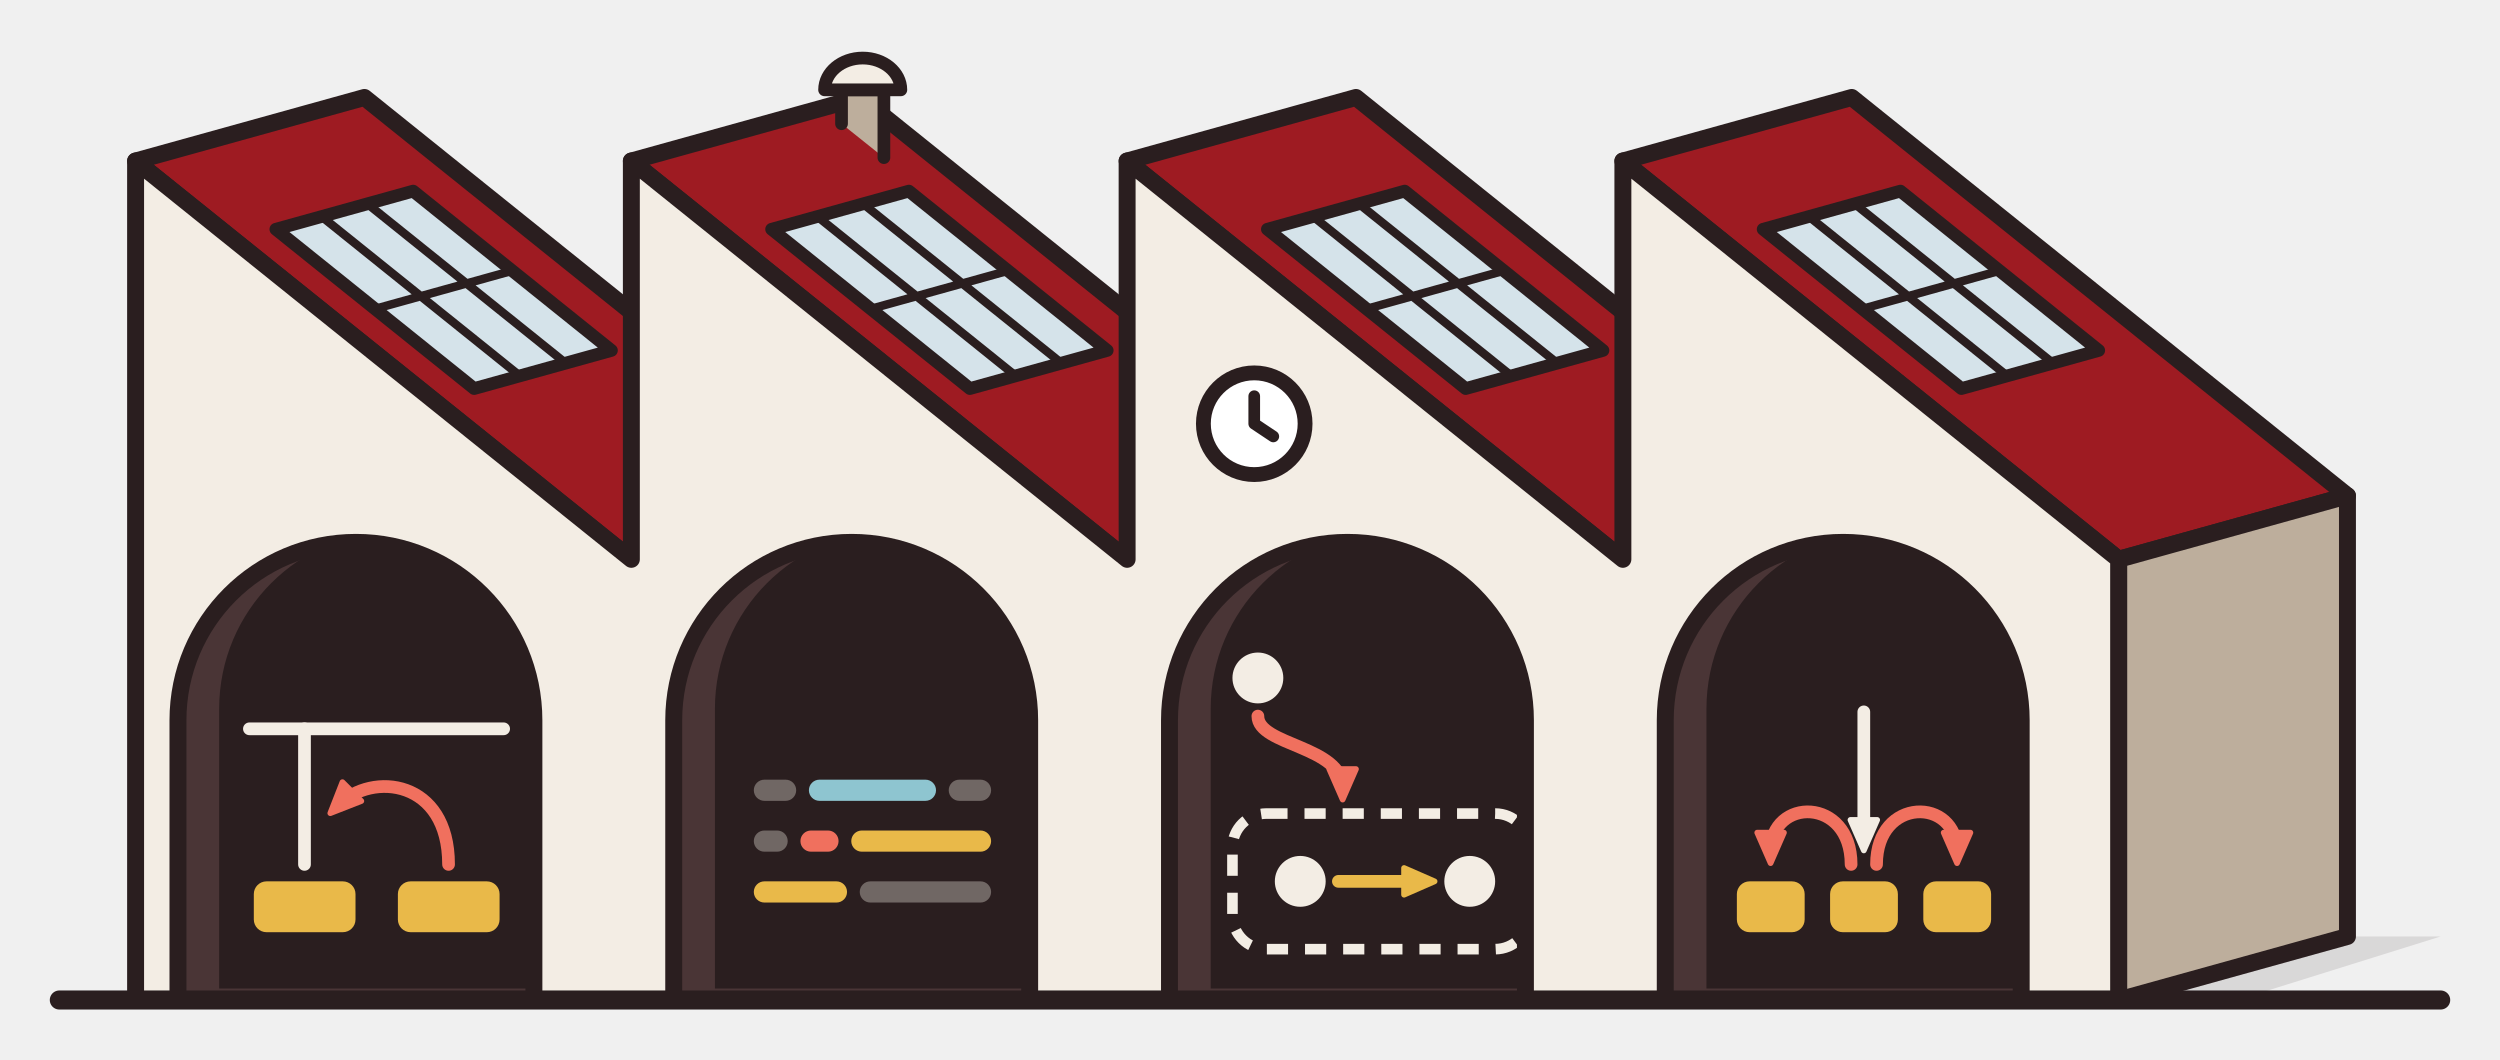
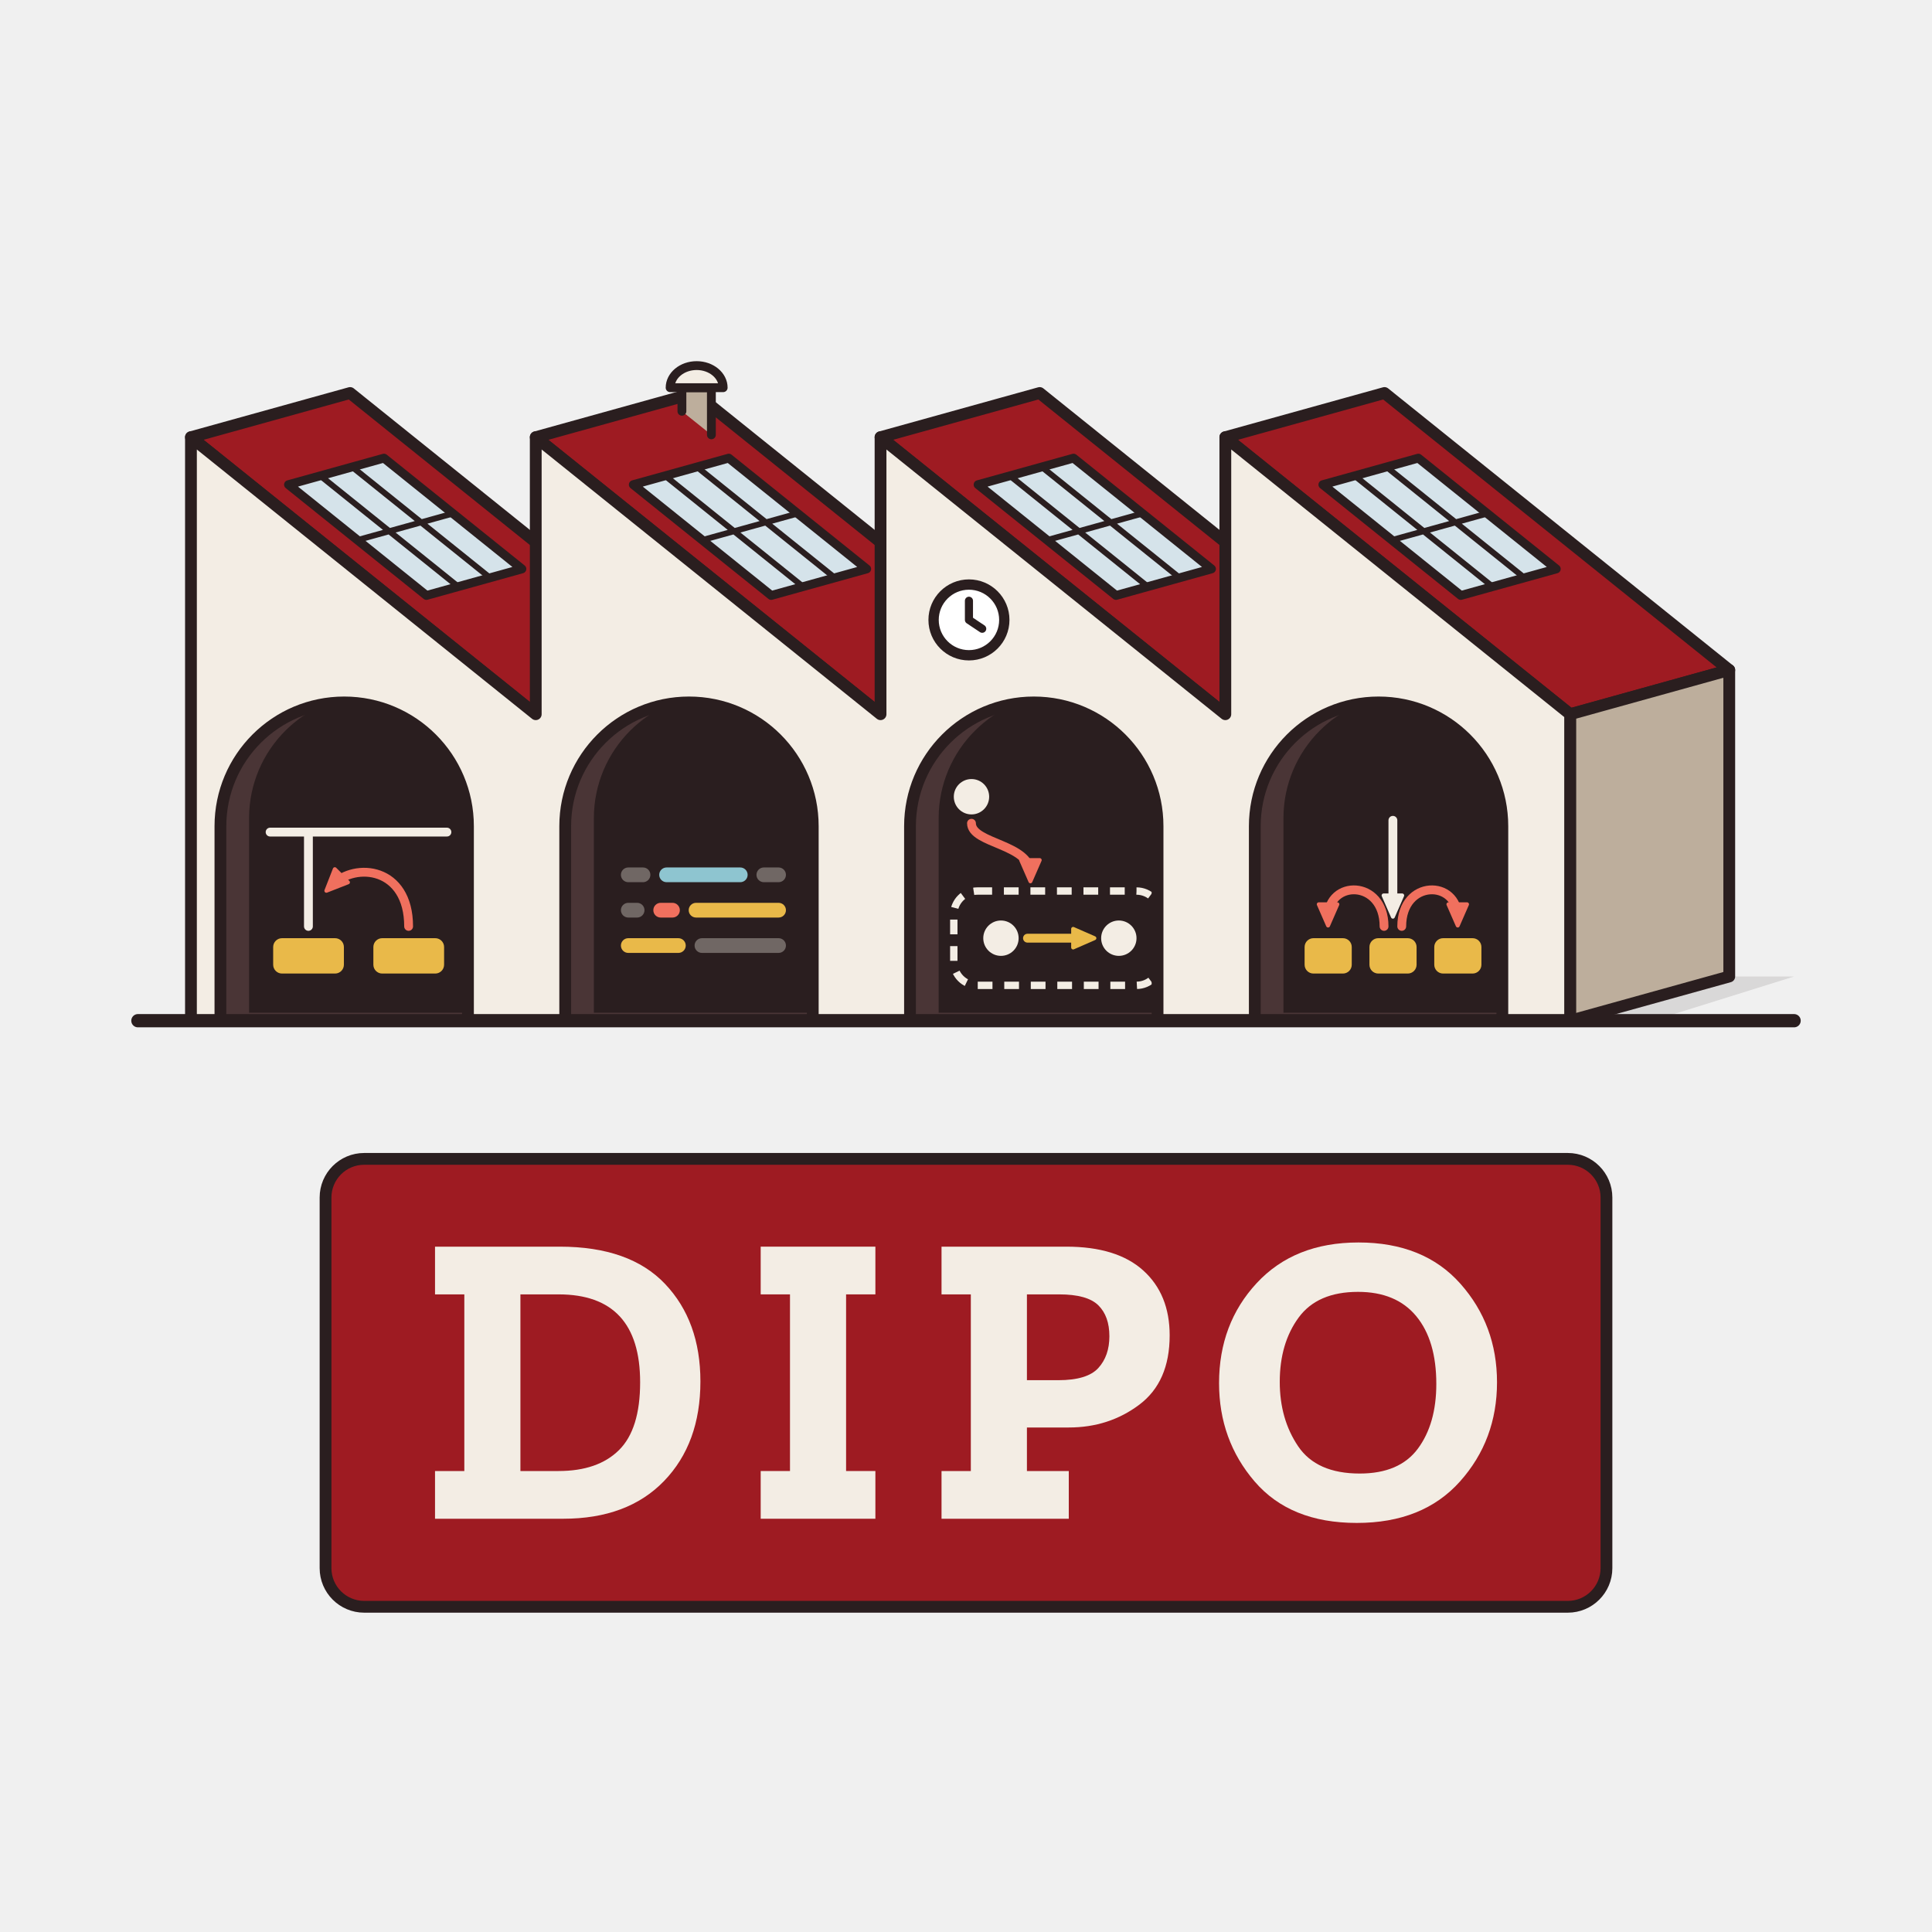
- <svg xmlns="http://www.w3.org/2000/svg" viewBox="8 54 590 250" width="590" height="250">
-   <defs>
-     <marker id="mc" viewBox="0 0 10 10" refX="6" refY="5" markerWidth="9" markerHeight="9" markerUnits="userSpaceOnUse" orient="auto">
-       <path d="M1 1.5 L9 5 L1 8.5 Z" fill="#F0705E" stroke="#F0705E" stroke-width="1.5" stroke-linejoin="round" />
-     </marker>
-     <marker id="mm" viewBox="0 0 10 10" refX="6" refY="5" markerWidth="9" markerHeight="9" markerUnits="userSpaceOnUse" orient="auto">
-       <path d="M1 1.5 L9 5 L1 8.5 Z" fill="#E9B949" stroke="#E9B949" stroke-width="1.5" stroke-linejoin="round" />
-     </marker>
-     <marker id="mw" viewBox="0 0 10 10" refX="6" refY="5" markerWidth="9" markerHeight="9" markerUnits="userSpaceOnUse" orient="auto">
-       <path d="M1 1.5 L9 5 L1 8.5 Z" fill="#F3EDE4" stroke="#F3EDE4" stroke-width="1.5" stroke-linejoin="round" />
-     </marker>
-     <clipPath id="d0">
-       <path d="M50.0 290 V224.0 A42.0 42.0 0 0 1 134.0 224.0 V290 Z" />
-     </clipPath>
-     <clipPath id="d1">
-       <path d="M167.0 290 V224.0 A42.0 42.0 0 0 1 251.0 224.0 V290 Z" />
-     </clipPath>
-     <clipPath id="d2">
-       <path d="M284.0 290 V224.0 A42.0 42.0 0 0 1 368.0 224.0 V290 Z" />
-     </clipPath>
-     <clipPath id="d3">
-       <path d="M401.0 290 V224.0 A42.0 42.0 0 0 1 485.0 224.0 V290 Z" />
-     </clipPath>
-   </defs>
-   <polygon points="508.0,290.0 562.0,275.0 584.0,275.0 536.0,290.0" fill="#2A1E1F" opacity="0.12" />
-   <polygon points="40.0,92.0 157.0,186.0 211.0,171.0 94.0,77.0" fill="#9E1B22" stroke="#2A1E1F" stroke-width="4" stroke-linejoin="round" />
-   <polygon points="73.1,108.1 119.9,145.7 152.3,136.7 105.5,99.1" fill="#D5E3EA" stroke="#2A1E1F" stroke-width="3" stroke-linejoin="round" />
-   <path d="M96.5 126.9 L128.9 117.9 M83.9 105.1 L130.7 142.7 M94.7 102.1 L141.5 139.7 " stroke="#2A1E1F" stroke-width="2" stroke-linecap="round" />
-   <polygon points="157.0,92.0 274.0,186.0 328.0,171.0 211.0,77.0" fill="#9E1B22" stroke="#2A1E1F" stroke-width="4" stroke-linejoin="round" />
-   <polygon points="190.1,108.1 236.9,145.7 269.3,136.7 222.5,99.1" fill="#D5E3EA" stroke="#2A1E1F" stroke-width="3" stroke-linejoin="round" />
-   <path d="M213.5 126.9 L245.9 117.9 M200.9 105.1 L247.7 142.7 M211.7 102.1 L258.5 139.7 " stroke="#2A1E1F" stroke-width="2" stroke-linecap="round" />
-   <path d="M206.6 83.2 V75.2 H216.6 V91.2 Z" fill="#BDAE9C" />
-   <path d="M206.6 83.2 V75.2 H216.6 V91.2" fill="none" stroke="#2A1E1F" stroke-width="3" stroke-linejoin="round" stroke-linecap="round" />
-   <path d="M202.6 75.2 A9 7.5 0 0 1 220.6 75.2 Z" fill="#F3EDE4" stroke="#2A1E1F" stroke-width="3" stroke-linejoin="round" />
-   <polygon points="274.0,92.0 391.0,186.0 445.0,171.0 328.0,77.0" fill="#9E1B22" stroke="#2A1E1F" stroke-width="4" stroke-linejoin="round" />
-   <polygon points="307.1,108.1 353.9,145.7 386.3,136.7 339.5,99.1" fill="#D5E3EA" stroke="#2A1E1F" stroke-width="3" stroke-linejoin="round" />
-   <path d="M330.5 126.9 L362.9 117.9 M317.9 105.1 L364.7 142.7 M328.7 102.1 L375.5 139.7 " stroke="#2A1E1F" stroke-width="2" stroke-linecap="round" />
-   <polygon points="391.0,92.0 508.0,186.0 562.0,171.0 445.0,77.0" fill="#9E1B22" stroke="#2A1E1F" stroke-width="4" stroke-linejoin="round" />
-   <polygon points="424.1,108.1 470.9,145.7 503.3,136.7 456.5,99.1" fill="#D5E3EA" stroke="#2A1E1F" stroke-width="3" stroke-linejoin="round" />
-   <path d="M447.5 126.9 L479.9 117.9 M434.9 105.1 L481.7 142.7 M445.7 102.1 L492.5 139.7 " stroke="#2A1E1F" stroke-width="2" stroke-linecap="round" />
-   <polygon points="508.0,290.0 508.0,186.0 562.0,171.0 562.0,275.0" fill="#BDAE9C" stroke="#2A1E1F" stroke-width="4" stroke-linejoin="round" />
-   <polygon points="40.0,290.0 40.0,92.0 157.0,186.0 157.0,92.0 274.0,186.0 274.0,92.0 391.0,186.0 391.0,92.0 508.0,186.0 508.0,290.0" fill="#F3EDE4" stroke="#2A1E1F" stroke-width="4" stroke-linejoin="round" />
-   <path d="M50.0 290 V224.0 A42.0 42.0 0 0 1 134.0 224.0 V290 Z" fill="#4A3536" />
-   <g clip-path="url(#d0)">
-     <path d="M50.0 290 V224.0 A42.0 42.0 0 0 1 134.0 224.0 V290 Z" fill="#2A1E1F" transform="translate(9.72 -2.70)" />
-     <path d="M66.86 226 H126.86" fill="none" stroke="#F3EDE4" stroke-width="3" stroke-linecap="round" stroke-linejoin="round" />
-     <path d="M79.86 226 V258" fill="none" stroke="#F3EDE4" stroke-width="3" stroke-linecap="round" stroke-linejoin="round" />
-     <path d="M113.86 258 C113.86 238 95.86 236 87.86 244" fill="none" stroke="#F0705E" stroke-width="3" stroke-linecap="round" stroke-linejoin="round" marker-end="url(#mc)" />
-     <rect x="67.9" y="262.0" width="24" height="12" rx="3" fill="#E9B949" />
-     <rect x="101.9" y="262.0" width="24" height="12" rx="3" fill="#E9B949" />
+ <svg xmlns="http://www.w3.org/2000/svg" viewBox="0 0 600 600" width="600" height="600">
+   <svg x="30.0" y="101.0" width="540" height="228.8" viewBox="8 54 590 250">
+     <defs>
+       <marker id="mc" viewBox="0 0 10 10" refX="6" refY="5" markerWidth="9" markerHeight="9" markerUnits="userSpaceOnUse" orient="auto">
+         <path d="M1 1.5 L9 5 L1 8.5 Z" fill="#F0705E" stroke="#F0705E" stroke-width="1.5" stroke-linejoin="round" />
+       </marker>
+       <marker id="mm" viewBox="0 0 10 10" refX="6" refY="5" markerWidth="9" markerHeight="9" markerUnits="userSpaceOnUse" orient="auto">
+         <path d="M1 1.5 L9 5 L1 8.5 Z" fill="#E9B949" stroke="#E9B949" stroke-width="1.5" stroke-linejoin="round" />
+       </marker>
+       <marker id="mw" viewBox="0 0 10 10" refX="6" refY="5" markerWidth="9" markerHeight="9" markerUnits="userSpaceOnUse" orient="auto">
+         <path d="M1 1.5 L9 5 L1 8.5 Z" fill="#F3EDE4" stroke="#F3EDE4" stroke-width="1.5" stroke-linejoin="round" />
+       </marker>
+       <clipPath id="d0">
+         <path d="M50.0 290 V224.0 A42.0 42.0 0 0 1 134.0 224.0 V290 Z" />
+       </clipPath>
+       <clipPath id="d1">
+         <path d="M167.0 290 V224.0 A42.0 42.0 0 0 1 251.0 224.0 V290 Z" />
+       </clipPath>
+       <clipPath id="d2">
+         <path d="M284.0 290 V224.0 A42.0 42.0 0 0 1 368.0 224.0 V290 Z" />
+       </clipPath>
+       <clipPath id="d3">
+         <path d="M401.0 290 V224.0 A42.0 42.0 0 0 1 485.0 224.0 V290 Z" />
+       </clipPath>
+     </defs>
+     <polygon points="508.0,290.0 562.0,275.0 584.0,275.0 536.0,290.0" fill="#2A1E1F" opacity="0.12" />
+     <polygon points="40.0,92.0 157.0,186.0 211.0,171.0 94.0,77.0" fill="#9E1B22" stroke="#2A1E1F" stroke-width="4" stroke-linejoin="round" />
+     <polygon points="73.1,108.1 119.9,145.7 152.3,136.7 105.5,99.1" fill="#D5E3EA" stroke="#2A1E1F" stroke-width="3" stroke-linejoin="round" />
+     <path d="M96.5 126.9 L128.9 117.9 M83.9 105.1 L130.7 142.7 M94.7 102.1 L141.5 139.7 " stroke="#2A1E1F" stroke-width="2" stroke-linecap="round" />
+     <polygon points="157.0,92.0 274.0,186.0 328.0,171.0 211.0,77.0" fill="#9E1B22" stroke="#2A1E1F" stroke-width="4" stroke-linejoin="round" />
+     <polygon points="190.1,108.1 236.9,145.7 269.3,136.7 222.5,99.1" fill="#D5E3EA" stroke="#2A1E1F" stroke-width="3" stroke-linejoin="round" />
+     <path d="M213.5 126.9 L245.9 117.9 M200.9 105.1 L247.7 142.7 M211.7 102.1 L258.5 139.7 " stroke="#2A1E1F" stroke-width="2" stroke-linecap="round" />
+     <path d="M206.6 83.2 V75.2 H216.6 V91.2 Z" fill="#BDAE9C" />
+     <path d="M206.6 83.2 V75.2 H216.6 V91.2" fill="none" stroke="#2A1E1F" stroke-width="3" stroke-linejoin="round" stroke-linecap="round" />
+     <path d="M202.6 75.2 A9 7.5 0 0 1 220.6 75.2 Z" fill="#F3EDE4" stroke="#2A1E1F" stroke-width="3" stroke-linejoin="round" />
+     <polygon points="274.0,92.0 391.0,186.0 445.0,171.0 328.0,77.0" fill="#9E1B22" stroke="#2A1E1F" stroke-width="4" stroke-linejoin="round" />
+     <polygon points="307.1,108.1 353.9,145.7 386.3,136.7 339.5,99.1" fill="#D5E3EA" stroke="#2A1E1F" stroke-width="3" stroke-linejoin="round" />
+     <path d="M330.5 126.9 L362.9 117.9 M317.9 105.1 L364.7 142.7 M328.7 102.1 L375.5 139.7 " stroke="#2A1E1F" stroke-width="2" stroke-linecap="round" />
+     <polygon points="391.0,92.0 508.0,186.0 562.0,171.0 445.0,77.0" fill="#9E1B22" stroke="#2A1E1F" stroke-width="4" stroke-linejoin="round" />
+     <polygon points="424.1,108.1 470.9,145.7 503.3,136.7 456.5,99.1" fill="#D5E3EA" stroke="#2A1E1F" stroke-width="3" stroke-linejoin="round" />
+     <path d="M447.5 126.9 L479.9 117.9 M434.9 105.1 L481.7 142.7 M445.7 102.1 L492.5 139.7 " stroke="#2A1E1F" stroke-width="2" stroke-linecap="round" />
+     <polygon points="508.0,290.0 508.0,186.0 562.0,171.0 562.0,275.0" fill="#BDAE9C" stroke="#2A1E1F" stroke-width="4" stroke-linejoin="round" />
+     <polygon points="40.0,290.0 40.0,92.0 157.0,186.0 157.0,92.0 274.0,186.0 274.0,92.0 391.0,186.0 391.0,92.0 508.0,186.0 508.0,290.0" fill="#F3EDE4" stroke="#2A1E1F" stroke-width="4" stroke-linejoin="round" />
+     <path d="M50.0 290 V224.0 A42.0 42.0 0 0 1 134.0 224.0 V290 Z" fill="#4A3536" />
+     <g clip-path="url(#d0)">
+       <path d="M50.0 290 V224.0 A42.0 42.0 0 0 1 134.0 224.0 V290 Z" fill="#2A1E1F" transform="translate(9.72 -2.70)" />
+       <path d="M66.86 226 H126.86" fill="none" stroke="#F3EDE4" stroke-width="3" stroke-linecap="round" stroke-linejoin="round" />
+       <path d="M79.86 226 V258" fill="none" stroke="#F3EDE4" stroke-width="3" stroke-linecap="round" stroke-linejoin="round" />
+       <path d="M113.86 258 C113.86 238 95.86 236 87.86 244" fill="none" stroke="#F0705E" stroke-width="3" stroke-linecap="round" stroke-linejoin="round" marker-end="url(#mc)" />
+       <rect x="67.9" y="262.0" width="24" height="12" rx="3" fill="#E9B949" />
+       <rect x="101.9" y="262.0" width="24" height="12" rx="3" fill="#E9B949" />
+     </g>
+     <path d="M50.0 290 V224.0 A42.0 42.0 0 0 1 134.0 224.0 V290 Z" fill="none" stroke="#2A1E1F" stroke-width="4" stroke-linejoin="round" />
+     <path d="M167.0 290 V224.0 A42.0 42.0 0 0 1 251.0 224.0 V290 Z" fill="#4A3536" />
+     <g clip-path="url(#d1)">
+       <path d="M167.0 290 V224.0 A42.0 42.0 0 0 1 251.0 224.0 V290 Z" fill="#2A1E1F" transform="translate(9.72 -2.70)" />
+       <rect x="185.9" y="238.0" width="10" height="5" rx="2.5" fill="#F3EDE4" opacity="0.35" />
+       <rect x="198.9" y="238.0" width="30" height="5" rx="2.5" fill="#8EC5D0" />
+       <rect x="231.9" y="238.0" width="10" height="5" rx="2.5" fill="#F3EDE4" opacity="0.35" />
+       <rect x="185.9" y="250.0" width="8" height="5" rx="2.5" fill="#F3EDE4" opacity="0.35" />
+       <rect x="196.9" y="250.0" width="9" height="5" rx="2.5" fill="#F0705E" />
+       <rect x="208.9" y="250.0" width="33" height="5" rx="2.5" fill="#E9B949" />
+       <rect x="185.9" y="262.0" width="22" height="5" rx="2.5" fill="#E9B949" />
+       <rect x="210.9" y="262.0" width="31" height="5" rx="2.5" fill="#F3EDE4" opacity="0.35" />
+     </g>
+     <path d="M167.0 290 V224.0 A42.0 42.0 0 0 1 251.0 224.0 V290 Z" fill="none" stroke="#2A1E1F" stroke-width="4" stroke-linejoin="round" />
+     <path d="M284.0 290 V224.0 A42.0 42.0 0 0 1 368.0 224.0 V290 Z" fill="#4A3536" />
+     <g clip-path="url(#d2)">
+       <path d="M284.0 290 V224.0 A42.0 42.0 0 0 1 368.0 224.0 V290 Z" fill="#2A1E1F" transform="translate(9.72 -2.70)" />
+       <rect x="298.86" y="246" width="70" height="32" rx="8" fill="none" stroke="#F3EDE4" stroke-width="2.5" stroke-dasharray="5 4" />
+       <path d="M304.86 223 C304.86 230 324.86 230 324.86 240" fill="none" stroke="#F0705E" stroke-width="3" stroke-linecap="round" stroke-linejoin="round" marker-end="url(#mc)" />
+       <path d="M323.86 262 H343.86" fill="none" stroke="#E9B949" stroke-width="3" stroke-linecap="round" stroke-linejoin="round" marker-end="url(#mm)" />
+       <circle cx="304.86" cy="214" r="6" fill="#F3EDE4" />
+       <circle cx="314.86" cy="262" r="6" fill="#F3EDE4" />
+       <circle cx="354.86" cy="262" r="6" fill="#F3EDE4" />
+     </g>
+     <path d="M284.0 290 V224.0 A42.0 42.0 0 0 1 368.0 224.0 V290 Z" fill="none" stroke="#2A1E1F" stroke-width="4" stroke-linejoin="round" />
+     <path d="M401.0 290 V224.0 A42.0 42.0 0 0 1 485.0 224.0 V290 Z" fill="#4A3536" />
+     <g clip-path="url(#d3)">
+       <path d="M401.0 290 V224.0 A42.0 42.0 0 0 1 485.0 224.0 V290 Z" fill="#2A1E1F" transform="translate(9.72 -2.70)" />
+       <path d="M447.86 222 V252" fill="none" stroke="#F3EDE4" stroke-width="3" stroke-linecap="round" stroke-linejoin="round" marker-end="url(#mw)" />
+       <path d="M444.86 258 C444.86 242 425.86 242 425.86 255" fill="none" stroke="#F0705E" stroke-width="3" stroke-linecap="round" stroke-linejoin="round" marker-end="url(#mc)" />
+       <path d="M450.86 258 C450.86 242 469.86 242 469.86 255" fill="none" stroke="#F0705E" stroke-width="3" stroke-linecap="round" stroke-linejoin="round" marker-end="url(#mc)" />
+       <rect x="417.9" y="262.0" width="16" height="12" rx="3" fill="#E9B949" />
+       <rect x="439.9" y="262.0" width="16" height="12" rx="3" fill="#E9B949" />
+       <rect x="461.9" y="262.0" width="16" height="12" rx="3" fill="#E9B949" />
+     </g>
+     <path d="M401.0 290 V224.0 A42.0 42.0 0 0 1 485.0 224.0 V290 Z" fill="none" stroke="#2A1E1F" stroke-width="4" stroke-linejoin="round" />
+     <circle cx="304.0" cy="154.0" r="12" fill="#FFFFFF" stroke="#2A1E1F" stroke-width="3.5" />
+     <path d="M304.0 147.5 V154.0 L308.5 157.0" fill="none" stroke="#2A1E1F" stroke-width="2.75" stroke-linecap="round" stroke-linejoin="round" />
+     <line stroke="#2A1E1F" x1="22" y1="290" x2="584" y2="290" stroke-width="4.5" stroke-linecap="round" />
+   </svg>
+   <rect x="101.1" y="359.9" width="397.8" height="139.1" rx="12" fill="#9E1B22" stroke="#2A1E1F" stroke-width="3.66" />
+   <g fill="#F3EDE4" transform="translate(130.03 471.66) scale(0.13 -0.13)">
+     <path transform="translate(0 0)" d="M673 328Q673 180 586 90Q499 0 345 0H39V114H109V536H39V650H337Q504 650 588.5 561Q673 472 673 328ZM529 326Q529 536 334 536H243V114H334Q428 114 478.5 164Q529 214 529 326Z" />
+     <path transform="translate(778 0)" d="M313 0H39V114H109V536H39V650H313V536H243V114H313Z" />
+     <path transform="translate(1210 0)" d="M584 438Q584 327 511.5 272.5Q439 218 343 218H243V114H343V0H39V114H109V536H39V650H337Q458 650 521 593Q584 536 584 438ZM440 436Q440 484 413.5 510Q387 536 320 536H243V331H318Q387 331 413.5 360Q440 389 440 436Z" />
+     <path transform="translate(1888 0)" d="M688 326Q688 188 599.5 89Q511 -10 353 -10Q194 -10 109 89Q24 188 24 324Q24 466 114 563Q204 660 357 660Q513 660 600.5 561.5Q688 463 688 326ZM543 322Q543 426 495 484Q447 542 356 542Q259 542 214 480.5Q169 419 169 327Q169 238 213 173Q257 108 360 108Q455 108 499 167.5Q543 227 543 322Z" />
  </g>
-   <path d="M50.0 290 V224.0 A42.0 42.0 0 0 1 134.0 224.0 V290 Z" fill="none" stroke="#2A1E1F" stroke-width="4" stroke-linejoin="round" />
-   <path d="M167.0 290 V224.0 A42.0 42.0 0 0 1 251.0 224.0 V290 Z" fill="#4A3536" />
-   <g clip-path="url(#d1)">
-     <path d="M167.0 290 V224.0 A42.0 42.0 0 0 1 251.0 224.0 V290 Z" fill="#2A1E1F" transform="translate(9.72 -2.70)" />
-     <rect x="185.9" y="238.0" width="10" height="5" rx="2.5" fill="#F3EDE4" opacity="0.35" />
-     <rect x="198.9" y="238.0" width="30" height="5" rx="2.5" fill="#8EC5D0" />
-     <rect x="231.9" y="238.0" width="10" height="5" rx="2.5" fill="#F3EDE4" opacity="0.35" />
-     <rect x="185.9" y="250.0" width="8" height="5" rx="2.5" fill="#F3EDE4" opacity="0.35" />
-     <rect x="196.9" y="250.0" width="9" height="5" rx="2.5" fill="#F0705E" />
-     <rect x="208.9" y="250.0" width="33" height="5" rx="2.5" fill="#E9B949" />
-     <rect x="185.9" y="262.0" width="22" height="5" rx="2.5" fill="#E9B949" />
-     <rect x="210.9" y="262.0" width="31" height="5" rx="2.5" fill="#F3EDE4" opacity="0.35" />
-   </g>
-   <path d="M167.0 290 V224.0 A42.0 42.0 0 0 1 251.0 224.0 V290 Z" fill="none" stroke="#2A1E1F" stroke-width="4" stroke-linejoin="round" />
-   <path d="M284.0 290 V224.0 A42.0 42.0 0 0 1 368.0 224.0 V290 Z" fill="#4A3536" />
-   <g clip-path="url(#d2)">
-     <path d="M284.0 290 V224.0 A42.0 42.0 0 0 1 368.0 224.0 V290 Z" fill="#2A1E1F" transform="translate(9.72 -2.70)" />
-     <rect x="298.86" y="246" width="70" height="32" rx="8" fill="none" stroke="#F3EDE4" stroke-width="2.5" stroke-dasharray="5 4" />
-     <path d="M304.86 223 C304.86 230 324.86 230 324.86 240" fill="none" stroke="#F0705E" stroke-width="3" stroke-linecap="round" stroke-linejoin="round" marker-end="url(#mc)" />
-     <path d="M323.86 262 H343.86" fill="none" stroke="#E9B949" stroke-width="3" stroke-linecap="round" stroke-linejoin="round" marker-end="url(#mm)" />
-     <circle cx="304.86" cy="214" r="6" fill="#F3EDE4" />
-     <circle cx="314.86" cy="262" r="6" fill="#F3EDE4" />
-     <circle cx="354.86" cy="262" r="6" fill="#F3EDE4" />
-   </g>
-   <path d="M284.0 290 V224.0 A42.0 42.0 0 0 1 368.0 224.0 V290 Z" fill="none" stroke="#2A1E1F" stroke-width="4" stroke-linejoin="round" />
-   <path d="M401.0 290 V224.0 A42.0 42.0 0 0 1 485.0 224.0 V290 Z" fill="#4A3536" />
-   <g clip-path="url(#d3)">
-     <path d="M401.0 290 V224.0 A42.0 42.0 0 0 1 485.0 224.0 V290 Z" fill="#2A1E1F" transform="translate(9.72 -2.70)" />
-     <path d="M447.86 222 V252" fill="none" stroke="#F3EDE4" stroke-width="3" stroke-linecap="round" stroke-linejoin="round" marker-end="url(#mw)" />
-     <path d="M444.86 258 C444.86 242 425.86 242 425.86 255" fill="none" stroke="#F0705E" stroke-width="3" stroke-linecap="round" stroke-linejoin="round" marker-end="url(#mc)" />
-     <path d="M450.86 258 C450.86 242 469.86 242 469.86 255" fill="none" stroke="#F0705E" stroke-width="3" stroke-linecap="round" stroke-linejoin="round" marker-end="url(#mc)" />
-     <rect x="417.9" y="262.0" width="16" height="12" rx="3" fill="#E9B949" />
-     <rect x="439.9" y="262.0" width="16" height="12" rx="3" fill="#E9B949" />
-     <rect x="461.9" y="262.0" width="16" height="12" rx="3" fill="#E9B949" />
-   </g>
-   <path d="M401.0 290 V224.0 A42.0 42.0 0 0 1 485.0 224.0 V290 Z" fill="none" stroke="#2A1E1F" stroke-width="4" stroke-linejoin="round" />
-   <circle cx="304.0" cy="154.0" r="12" fill="#FFFFFF" stroke="#2A1E1F" stroke-width="3.5" />
-   <path d="M304.0 147.5 V154.0 L308.5 157.0" fill="none" stroke="#2A1E1F" stroke-width="2.75" stroke-linecap="round" stroke-linejoin="round" />
-   <line stroke="#2A1E1F" x1="22" y1="290" x2="584" y2="290" stroke-width="4.5" stroke-linecap="round" />
</svg>
